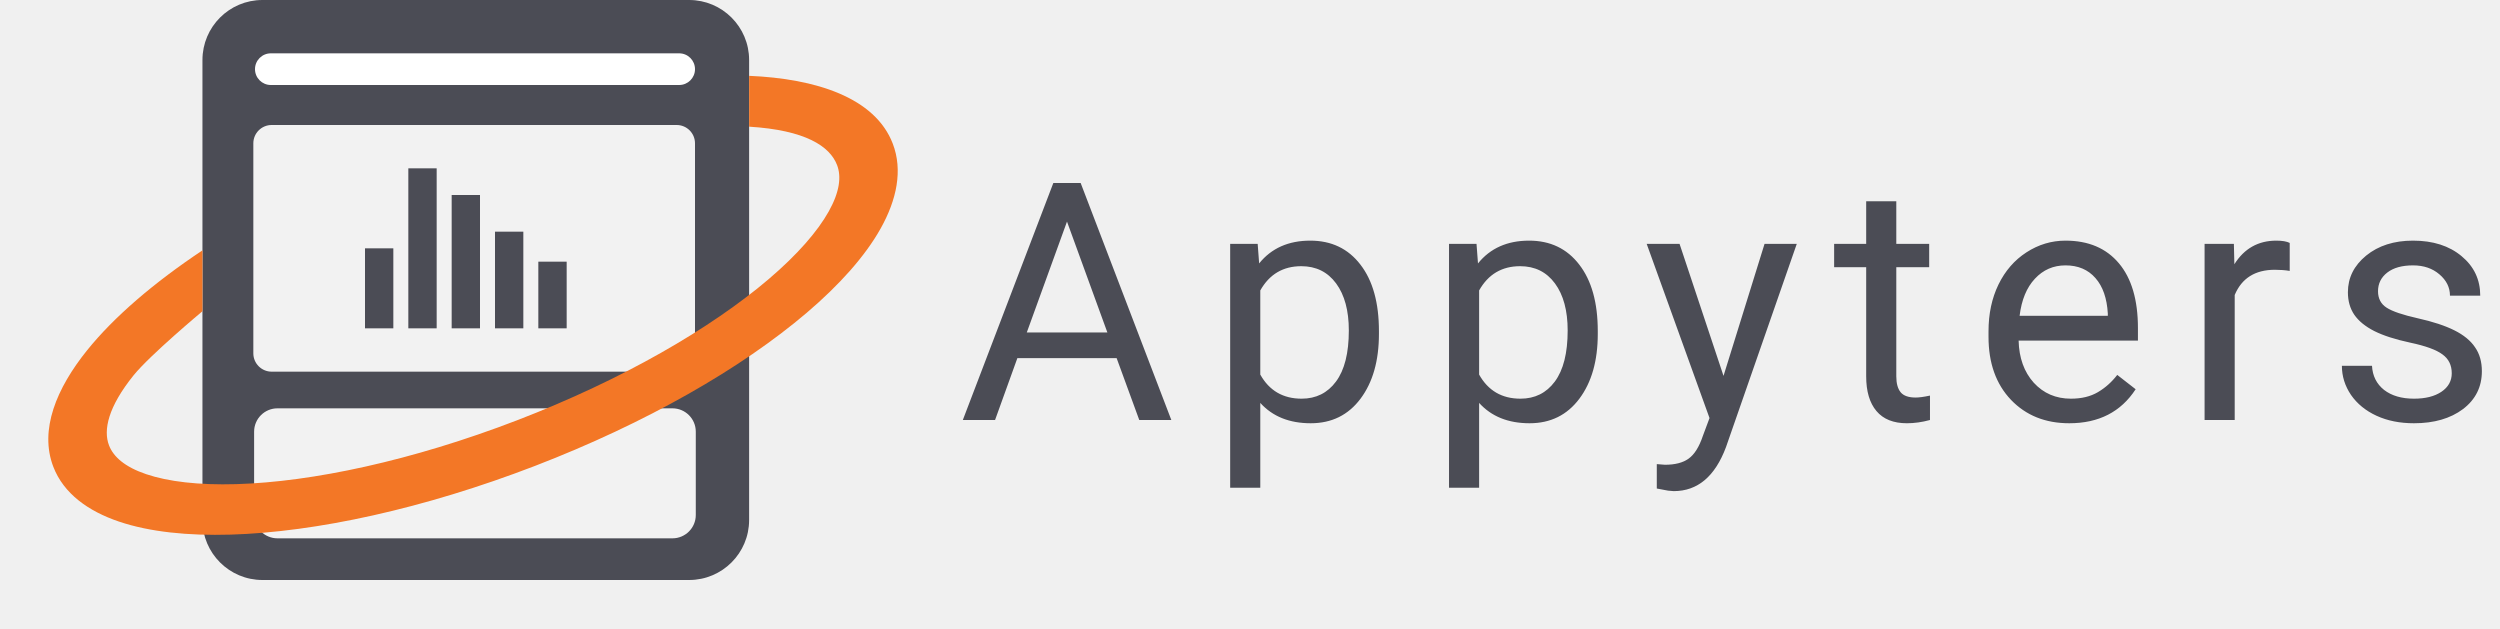
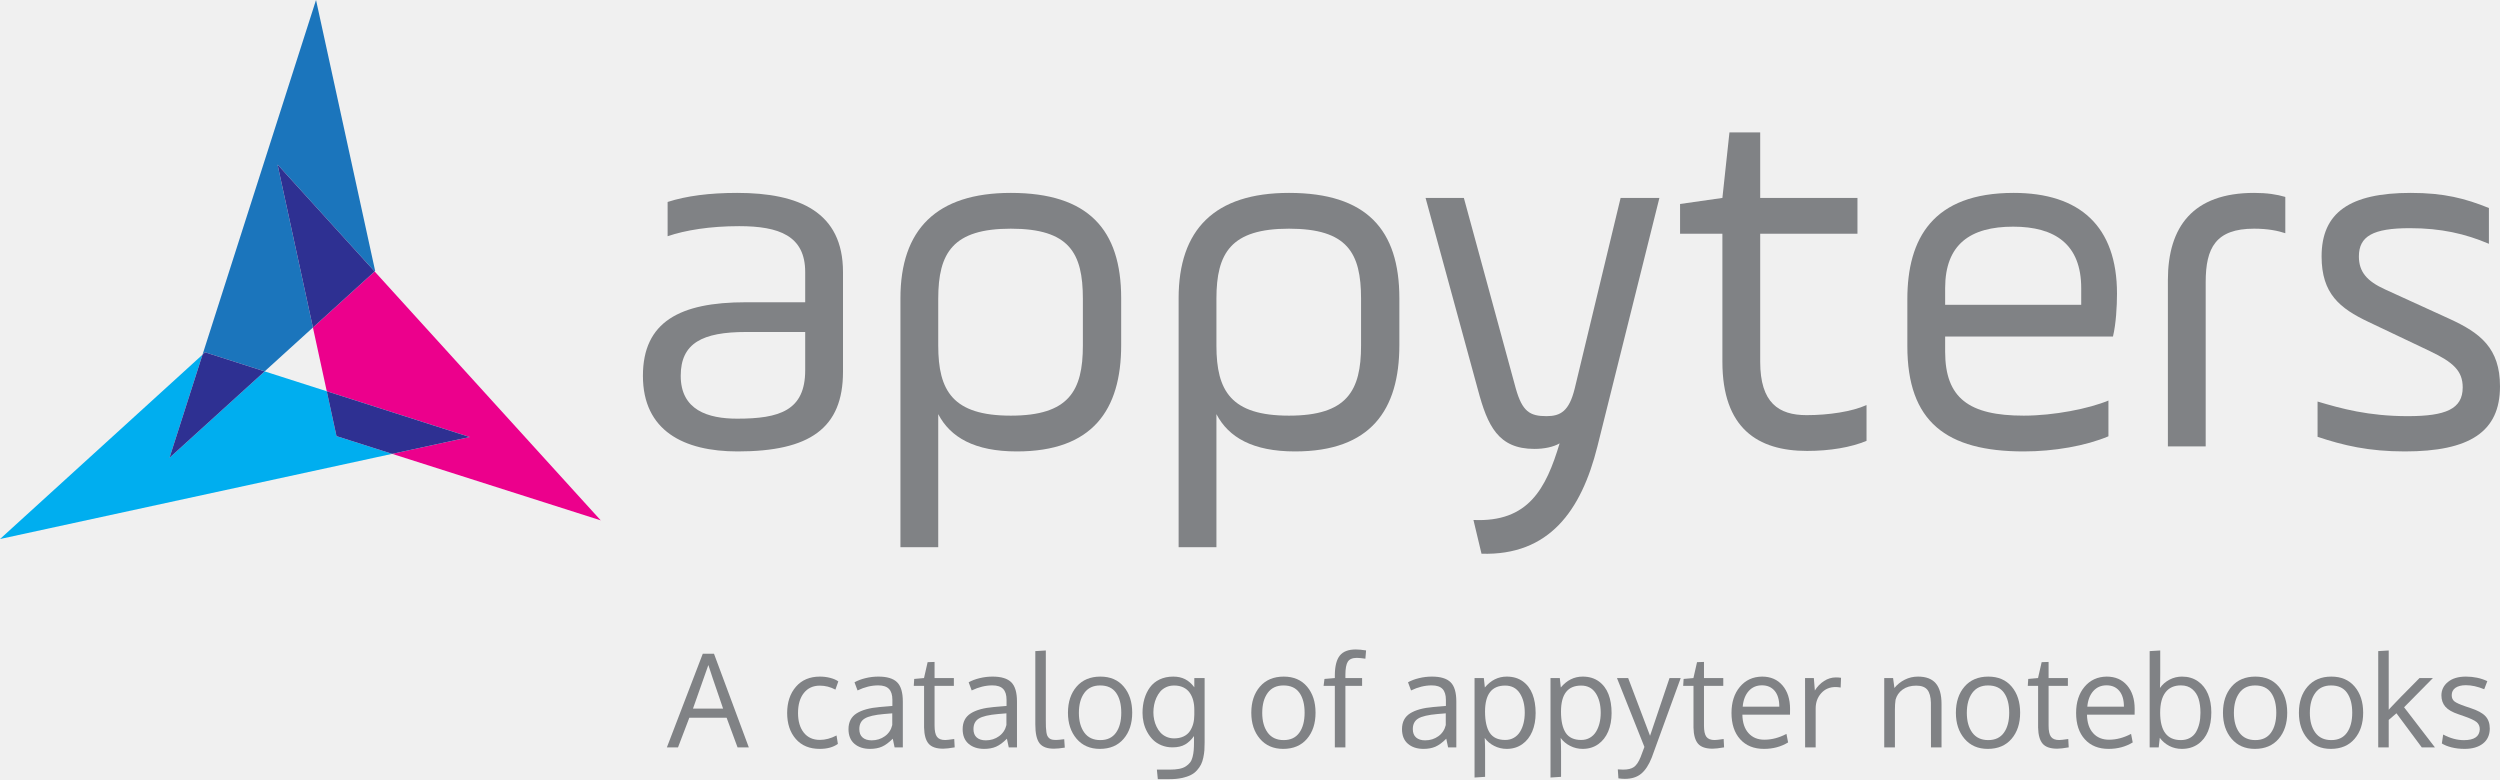
- <svg xmlns="http://www.w3.org/2000/svg" width="1500" height="377" viewBox="0 0 1500 377" fill="none">
-   <rect x="121.471" width="328" height="348" rx="36" fill="#4B4C55" />
-   <rect x="152" y="75" width="265" height="148" rx="11" fill="#F2F2F2" />
-   <rect x="153" y="32" width="264" height="19" rx="9.5" fill="white" />
-   <rect x="152.471" y="245" width="265" height="78" rx="14" fill="#F2F2F2" />
-   <path d="M669.983 214.891H610.413L597.034 252H577.698L631.995 109.812H648.401L702.796 252H683.557L669.983 214.891ZM616.077 199.461H664.417L640.198 132.957L616.077 199.461ZM827.362 200.34C827.362 216.421 823.684 229.376 816.327 239.207C808.97 249.038 799.009 253.953 786.444 253.953C773.619 253.953 763.527 249.884 756.171 241.746V292.625H738.104V146.336H754.608L755.487 158.055C762.844 148.94 773.065 144.383 786.151 144.383C798.846 144.383 808.872 149.168 816.229 158.738C823.651 168.309 827.362 181.622 827.362 198.68V200.34ZM809.296 198.289C809.296 186.375 806.757 176.967 801.678 170.066C796.6 163.165 789.634 159.715 780.78 159.715C769.843 159.715 761.639 164.565 756.171 174.266V224.754C761.574 234.389 769.843 239.207 780.975 239.207C789.634 239.207 796.503 235.789 801.581 228.953C806.724 222.052 809.296 211.831 809.296 198.289ZM958.667 200.34C958.667 216.421 954.988 229.376 947.632 239.207C940.275 249.038 930.314 253.953 917.749 253.953C904.923 253.953 894.832 249.884 887.475 241.746V292.625H869.409V146.336H885.913L886.792 158.055C894.149 148.94 904.37 144.383 917.456 144.383C930.151 144.383 940.177 149.168 947.534 158.738C954.956 168.309 958.667 181.622 958.667 198.68V200.34ZM940.6 198.289C940.6 186.375 938.061 176.967 932.983 170.066C927.905 163.165 920.939 159.715 912.085 159.715C901.147 159.715 892.944 164.565 887.475 174.266V224.754C892.879 234.389 901.147 239.207 912.28 239.207C920.939 239.207 927.807 235.789 932.885 228.953C938.029 222.052 940.6 211.831 940.6 198.289ZM1034.11 225.535L1058.72 146.336H1078.06L1035.58 268.309C1029 285.887 1018.55 294.676 1004.23 294.676L1000.81 294.383L994.073 293.113V278.465L998.956 278.855C1005.08 278.855 1009.83 277.618 1013.21 275.145C1016.66 272.671 1019.5 268.146 1021.71 261.57L1025.71 250.828L988.018 146.336H1007.74L1034.11 225.535ZM1137.78 120.75V146.336H1157.51V160.301H1137.78V225.828C1137.78 230.06 1138.66 233.25 1140.42 235.398C1142.17 237.482 1145.17 238.523 1149.4 238.523C1151.48 238.523 1154.35 238.133 1157.99 237.352V252C1153.24 253.302 1148.62 253.953 1144.13 253.953C1136.05 253.953 1129.97 251.512 1125.87 246.629C1121.76 241.746 1119.71 234.812 1119.71 225.828V160.301H1100.48V146.336H1119.71V120.75H1137.78ZM1241.55 253.953C1227.22 253.953 1215.57 249.266 1206.58 239.891C1197.6 230.451 1193.11 217.853 1193.11 202.098V198.777C1193.11 188.296 1195.09 178.953 1199.07 170.75C1203.1 162.482 1208.7 156.036 1215.86 151.414C1223.09 146.727 1230.9 144.383 1239.3 144.383C1253.04 144.383 1263.71 148.908 1271.33 157.957C1278.95 167.007 1282.76 179.962 1282.76 196.824V204.344H1211.17C1211.43 214.76 1214.46 223.191 1220.26 229.637C1226.12 236.017 1233.54 239.207 1242.52 239.207C1248.9 239.207 1254.31 237.905 1258.73 235.301C1263.16 232.697 1267.03 229.246 1270.35 224.949L1281.39 233.543C1272.54 247.15 1259.25 253.953 1241.55 253.953ZM1239.3 159.227C1232.01 159.227 1225.89 161.896 1220.94 167.234C1215.99 172.508 1212.93 179.93 1211.76 189.5H1264.69V188.133C1264.17 178.953 1261.7 171.857 1257.27 166.844C1252.84 161.766 1246.85 159.227 1239.3 159.227ZM1373.83 162.547C1371.09 162.091 1368.13 161.863 1364.94 161.863C1353.09 161.863 1345.05 166.909 1340.82 177V252H1322.75V146.336H1340.33L1340.62 158.543C1346.55 149.103 1354.95 144.383 1365.82 144.383C1369.33 144.383 1372 144.839 1373.83 145.75V162.547ZM1471.05 223.973C1471.05 219.09 1469.19 215.314 1465.48 212.645C1461.84 209.91 1455.42 207.566 1446.24 205.613C1437.13 203.66 1429.87 201.316 1424.47 198.582C1419.13 195.848 1415.16 192.592 1412.55 188.816C1410.01 185.04 1408.74 180.548 1408.74 175.34C1408.74 166.681 1412.39 159.357 1419.68 153.367C1427.04 147.378 1436.41 144.383 1447.81 144.383C1459.79 144.383 1469.49 147.475 1476.91 153.66C1484.4 159.845 1488.14 167.755 1488.14 177.391H1469.98C1469.98 172.443 1467.86 168.178 1463.63 164.598C1459.46 161.017 1454.19 159.227 1447.81 159.227C1441.23 159.227 1436.09 160.659 1432.38 163.523C1428.67 166.388 1426.81 170.132 1426.81 174.754C1426.81 179.116 1428.54 182.404 1431.99 184.617C1435.44 186.831 1441.66 188.947 1450.64 190.965C1459.69 192.983 1467.01 195.392 1472.61 198.191C1478.21 200.991 1482.35 204.376 1485.01 208.348C1487.75 212.254 1489.12 217.039 1489.12 222.703C1489.12 232.143 1485.34 239.728 1477.79 245.457C1470.24 251.121 1460.44 253.953 1448.39 253.953C1439.93 253.953 1432.44 252.456 1425.93 249.461C1419.42 246.466 1414.31 242.299 1410.6 236.961C1406.95 231.557 1405.13 225.73 1405.13 219.48H1423.2C1423.52 225.535 1425.93 230.353 1430.42 233.934C1434.98 237.449 1440.97 239.207 1448.39 239.207C1455.23 239.207 1460.7 237.84 1464.8 235.105C1468.97 232.306 1471.05 228.595 1471.05 223.973Z" fill="#4B4C55" />
-   <path fill-rule="evenodd" clip-rule="evenodd" d="M502.233 99.016C497.894 87.748 483.301 78.085 449.472 76C449.472 64 449.472 45.5 449.472 45.5C489.303 47.173 524.968 58.423 535.645 86.15C541.831 102.215 537.957 119.96 528.461 136.961C519.012 153.876 503.494 171.085 484.032 187.673C445.058 220.893 387.59 253.902 320.958 279.56C254.327 305.218 189.562 319.277 138.372 320.776C112.811 321.525 89.758 319.168 71.406 312.959C52.96 306.718 38.184 296.154 31.999 280.089C23.479 257.965 33.913 232.957 52.239 210.202C68.424 190.104 92.349 169.614 121.472 150.216C121.472 164.48 121.472 186.74 121.472 186.74C121.472 186.74 89.904 213.082 80.136 225.21C64.951 244.066 61.846 257.965 65.411 267.223C68.021 274.001 74.783 280.131 87.754 284.519C100.817 288.939 119.061 291.148 141.812 290.482C187.246 289.151 247.17 276.459 310.39 252.115C373.61 227.77 426.57 196.994 461.163 167.509C478.485 152.745 490.535 138.871 497.261 126.83C503.938 114.876 504.843 105.794 502.233 99.016Z" fill="#F37726" />
-   <rect width="58" height="17" transform="matrix(0 -1 -1 0 314 197)" fill="#4B4C55" />
-   <rect width="40" height="17" transform="matrix(0 -1 -1 0 340 197)" fill="#4B4C55" />
-   <rect width="48" height="17" transform="matrix(0 -1 -1 0 236 197)" fill="#4B4C55" />
-   <rect width="80" height="17" transform="matrix(0 -1 -1 0 288 197)" fill="#4B4C55" />
-   <rect width="96" height="17" transform="matrix(0 -1 -1 0 262 197)" fill="#4B4C55" />
+ <svg xmlns="http://www.w3.org/2000/svg" version="1.1" id="svg2" xml:space="preserve" width="684.569" height="213.359" viewBox="0 0 684.569 213.359">
+   <defs id="defs6">
+     <clipPath clipPathUnits="userSpaceOnUse" id="clipPath18">
+       <path d="M 0,612 H 792 V 0 H 0 Z" id="path16" />
+     </clipPath>
+   </defs>
+   <g id="g10" transform="matrix(1.333333,0,0,-1.333333,-181.4803,516.3147)">
+     <g id="g12">
+       <g id="g14" clip-path="url(#clipPath18)">
+         <g id="g20" transform="translate(301.4736,319.0552)">
+           <path d="m 0,0 h -12.109 c -9.004,0 -13.455,-2.277 -13.455,-9.004 0,-7.038 5.588,-8.798 11.591,-8.798 8.695,0 13.973,1.656 13.973,9.936 z m 7.763,-8.177 c 0,-11.591 -6.831,-16.353 -21.632,-16.353 -11.074,0 -19.458,4.244 -19.458,15.526 0,11.074 7.556,15.11 21.114,15.11 H 0 v 6.21 c 0,7.453 -5.382,9.419 -13.559,9.419 -6.003,0 -11.074,-0.828 -14.696,-2.07 v 7.038 c 3.829,1.242 8.59,1.863 14.282,1.863 12.732,0 21.736,-3.933 21.736,-16.25 z" style="fill:#808285;fill-opacity:1;fill-rule:nonzero;stroke:none" id="path22" />
+         </g>
+         <g id="g24" transform="translate(358.501,325.8862)">
+           <path d="M 0,0 C 0,9.418 -2.794,14.386 -14.8,14.386 -26.703,14.386 -29.704,9.418 -29.704,0 v -9.625 c 0,-9.315 3.001,-14.387 14.904,-14.387 11.903,0 14.8,5.072 14.8,14.387 z m -37.467,0.104 c 0,14.076 7.349,21.631 22.667,21.631 15.939,0 22.666,-7.555 22.666,-21.631 v -9.626 c 0,-13.352 -5.899,-21.839 -21.425,-21.839 -8.693,0 -13.662,2.899 -16.145,7.659 v -27.324 h -7.763 z" style="fill:#808285;fill-opacity:1;fill-rule:nonzero;stroke:none" id="path26" />
+         </g>
+         <g id="g28" transform="translate(415.6318,325.8862)">
+           <path d="M 0,0 C 0,9.418 -2.794,14.386 -14.8,14.386 -26.703,14.386 -29.704,9.418 -29.704,0 v -9.625 c 0,-9.315 3.001,-14.387 14.904,-14.387 11.903,0 14.8,5.072 14.8,14.387 z m -37.467,0.104 c 0,14.076 7.349,21.631 22.667,21.631 15.939,0 22.666,-7.555 22.666,-21.631 v -9.626 c 0,-13.352 -5.899,-21.839 -21.425,-21.839 -8.693,0 -13.662,2.899 -16.145,7.659 v -27.324 h -7.763 z" style="fill:#808285;fill-opacity:1;fill-rule:nonzero;stroke:none" id="path30" />
+         </g>
+         <g id="g32" transform="translate(447.4062,307.4629)">
+           <path d="m 0,0 c 1.346,-4.761 2.897,-5.692 6.313,-5.692 2.898,0 4.658,1.035 5.796,5.692 l 9.419,39.124 h 7.969 L 16.767,-11.902 C 13.455,-25.15 6.831,-34.361 -7.038,-33.947 l -1.656,6.934 C 2.587,-27.53 6.21,-20.596 9.004,-11.281 7.763,-12.006 5.899,-12.42 3.829,-12.42 c -7.452,0 -9.625,4.762 -11.592,12.109 l -10.763,39.435 h 7.865 z" style="fill:#808285;fill-opacity:1;fill-rule:nonzero;stroke:none" id="path34" />
+         </g>
+         <g id="g36" transform="translate(481.1465,345.3442)">
+           <path d="m 0,0 8.693,1.242 1.45,13.455 h 6.313 V 1.242 H 36.432 V -6.106 H 16.456 v -26.29 c 0,-8.486 3.83,-10.971 9.523,-10.971 4.553,0 9.314,0.725 12.316,2.071 v -7.349 c -3.209,-1.346 -7.556,-2.07 -12.213,-2.07 -10.144,0 -17.389,4.658 -17.389,18.319 v 26.29 H 0 Z" style="fill:#808285;fill-opacity:1;fill-rule:nonzero;stroke:none" id="path38" />
+         </g>
+         <g id="g40" transform="translate(535.5859,324.644)">
+           <path d="m 0,0 h 27.945 v 3.416 c 0,9.004 -5.382,12.626 -13.972,12.626 C 5.175,16.042 0,12.42 0,3.416 Z M 34.466,-6.521 H 0 v -3.104 c 0,-9.522 4.864,-13.145 16.146,-13.145 6.21,0 13.456,1.449 17.388,3.105 v -7.348 c -4.657,-1.967 -11.178,-3.106 -17.388,-3.106 -15.939,0 -23.909,6.107 -23.909,21.632 v 9.626 c 0,12.523 5.279,21.838 21.839,21.838 13.559,0 21.218,-6.831 21.218,-20.7 0,-2.588 -0.207,-6.21 -0.828,-8.798" style="fill:#808285;fill-opacity:1;fill-rule:nonzero;stroke:none" id="path42" />
+         </g>
+         <g id="g44" transform="translate(589.0937,295.5605)">
+           <path d="m 0,0 h -7.763 v 34.155 c 0,10.971 5.175,17.906 17.699,17.906 2.691,0 4.658,-0.311 6.417,-0.828 V 43.781 C 14.801,44.298 12.73,44.712 9.936,44.712 2.07,44.712 0,40.779 0,33.741 Z" style="fill:#808285;fill-opacity:1;fill-rule:nonzero;stroke:none" id="path46" />
+         </g>
+         <g id="g48" transform="translate(612.0693,304.7725)">
+           <path d="m 0,0 c 4.865,-1.449 10.454,-3.002 18.526,-3.002 7.763,0 11.283,1.449 11.283,5.899 0,3.416 -1.967,5.176 -6.728,7.453 l -12.627,6.003 c -5.899,2.794 -9.626,5.796 -9.626,13.455 0,9.005 5.796,13.041 18.319,13.041 6.832,0 11.179,-1.139 16.043,-3.105 v -7.349 c -4.864,2.07 -9.833,3.209 -16.25,3.209 -7.554,0 -10.453,-1.656 -10.453,-5.796 0,-3.105 1.553,-5.072 5.486,-6.831 l 13.144,-6.003 c 6.314,-2.898 10.351,-6.003 10.351,-13.87 0,-9.314 -6.21,-13.351 -19.562,-13.351 -7.452,0 -12.628,1.242 -17.906,3.002 z" style="fill:#808285;fill-opacity:1;fill-rule:nonzero;stroke:none" id="path50" />
+         </g>
+         <g id="g52" transform="translate(284.6118,241.7109)">
+           <path d="M 0,0 C -1.827,5.309 -2.836,8.291 -3.026,8.949 L -6.183,0 Z m 2.974,-7.975 -2.247,6.092 h -7.664 l -2.324,-6.092 h -2.286 l 7.377,19.249 h 2.299 L 5.286,-7.975 Z" style="fill:#808285;fill-opacity:1;fill-rule:nonzero;stroke:none" id="path54" />
+         </g>
+         <g id="g56" transform="translate(304.4575,233.4375)">
+           <path d="m 0,0 c -2.096,0 -3.734,0.68 -4.916,2.039 -1.182,1.359 -1.772,3.139 -1.772,5.339 0.007,2.216 0.612,4.016 1.811,5.396 1.199,1.381 2.842,2.072 4.929,2.072 0.736,0 1.448,-0.091 2.136,-0.273 0.689,-0.181 1.232,-0.42 1.63,-0.715 L 3.222,12.17 c -1.014,0.546 -2.083,0.818 -3.209,0.818 -1.376,0 -2.466,-0.502 -3.267,-1.506 -0.801,-1.004 -1.201,-2.377 -1.201,-4.118 0,-1.696 0.396,-3.041 1.188,-4.032 0.792,-0.992 1.89,-1.487 3.293,-1.487 1.118,0 2.26,0.302 3.429,0.909 L 3.728,1.026 C 2.784,0.343 1.541,0 0,0" style="fill:#808285;fill-opacity:1;fill-rule:nonzero;stroke:none" id="path58" />
+         </g>
+         <g id="g60" transform="translate(315.1206,235.1914)">
+           <path d="M 0,0 C 1.03,0 1.937,0.283 2.721,0.851 3.505,1.418 4.009,2.182 4.234,3.143 V 5.546 C 4.19,5.546 3.929,5.524 3.448,5.48 2.968,5.437 2.654,5.411 2.507,5.403 0.628,5.238 -0.682,4.931 -1.422,4.48 -2.162,4.03 -2.533,3.308 -2.533,2.312 -2.533,1.55 -2.308,0.974 -1.857,0.584 -1.407,0.194 -0.788,0 0,0 M 4.715,-1.455 C 4.585,-0.9 4.459,-0.304 4.338,0.338 3.55,-0.45 2.81,-0.996 2.117,-1.299 1.424,-1.602 0.61,-1.754 -0.324,-1.754 c -1.334,0 -2.405,0.349 -3.215,1.046 -0.81,0.697 -1.215,1.699 -1.215,3.007 0,1.455 0.552,2.532 1.656,3.234 1.104,0.701 2.696,1.138 4.774,1.312 0.285,0.026 0.716,0.062 1.292,0.11 0.576,0.048 1.007,0.084 1.292,0.11 v 1.26 c 0,1.005 -0.234,1.749 -0.701,2.235 -0.468,0.484 -1.204,0.727 -2.208,0.727 -1.403,0 -2.819,-0.347 -4.247,-1.039 -0.043,0.104 -0.157,0.404 -0.338,0.902 -0.182,0.498 -0.278,0.755 -0.286,0.773 0.632,0.355 1.383,0.639 2.253,0.85 0.871,0.213 1.756,0.319 2.657,0.319 1.775,0 3.054,-0.388 3.838,-1.162 0.784,-0.776 1.175,-2.094 1.175,-3.955 v -9.43 z" style="fill:#808285;fill-opacity:1;fill-rule:nonzero;stroke:none" id="path62" />
+         </g>
+         <g id="g64" transform="translate(329.811,233.4766)">
+           <path d="M 0,0 C -1.403,0 -2.398,0.342 -2.987,1.026 -3.576,1.71 -3.888,2.814 -3.923,4.338 v 8.559 H -6.04 l 0.092,1.429 2.012,0.182 0.741,3.261 1.428,0.051 V 14.508 H 2.195 V 12.897 H -1.767 V 4.728 c 0,-1.082 0.164,-1.844 0.495,-2.286 C -0.944,2 -0.381,1.779 0.415,1.779 c 0.286,0 0.905,0.07 1.857,0.208 L 2.364,0.273 C 1.333,0.091 0.546,0 0,0" style="fill:#808285;fill-opacity:1;fill-rule:nonzero;stroke:none" id="path66" />
+         </g>
+         <g id="g68" transform="translate(338.5649,235.1914)">
+           <path d="M 0,0 C 1.03,0 1.937,0.283 2.721,0.851 3.505,1.418 4.009,2.182 4.234,3.143 V 5.546 C 4.19,5.546 3.929,5.524 3.448,5.48 2.968,5.437 2.654,5.411 2.507,5.403 0.628,5.238 -0.682,4.931 -1.422,4.48 -2.162,4.03 -2.533,3.308 -2.533,2.312 -2.533,1.55 -2.308,0.974 -1.857,0.584 -1.407,0.194 -0.788,0 0,0 M 4.715,-1.455 C 4.585,-0.9 4.459,-0.304 4.338,0.338 3.55,-0.45 2.81,-0.996 2.117,-1.299 1.424,-1.602 0.61,-1.754 -0.324,-1.754 c -1.334,0 -2.405,0.349 -3.215,1.046 -0.81,0.697 -1.215,1.699 -1.215,3.007 0,1.455 0.552,2.532 1.656,3.234 1.104,0.701 2.696,1.138 4.774,1.312 0.285,0.026 0.716,0.062 1.292,0.11 0.576,0.048 1.007,0.084 1.292,0.11 v 1.26 c 0,1.005 -0.234,1.749 -0.701,2.235 -0.468,0.484 -1.204,0.727 -2.208,0.727 -1.403,0 -2.819,-0.347 -4.247,-1.039 -0.043,0.104 -0.157,0.404 -0.338,0.902 -0.182,0.498 -0.278,0.755 -0.286,0.773 0.632,0.355 1.383,0.639 2.253,0.85 0.871,0.213 1.756,0.319 2.657,0.319 1.775,0 3.054,-0.388 3.838,-1.162 0.784,-0.776 1.175,-2.094 1.175,-3.955 v -9.43 z" style="fill:#808285;fill-opacity:1;fill-rule:nonzero;stroke:none" id="path70" />
+         </g>
+         <g id="g72" transform="translate(352.5396,233.4766)">
+           <path d="m 0,0 c -1.385,0 -2.365,0.372 -2.941,1.117 -0.577,0.745 -0.865,2.039 -0.865,3.884 v 15.04 l 2.157,0.13 V 5.858 c 0,-0.589 0.006,-1.061 0.019,-1.416 0.014,-0.355 0.046,-0.704 0.098,-1.046 0.052,-0.341 0.121,-0.599 0.208,-0.772 0.086,-0.174 0.212,-0.331 0.376,-0.475 0.165,-0.142 0.362,-0.238 0.592,-0.285 0.228,-0.048 0.512,-0.071 0.85,-0.071 0.277,0 0.822,0.052 1.637,0.155 L 2.247,0.221 C 1.355,0.074 0.606,0 0,0" style="fill:#808285;fill-opacity:1;fill-rule:nonzero;stroke:none" id="path74" />
+         </g>
+         <g id="g76" transform="translate(357.6831,240.8281)">
+           <path d="m 0,0 c 0,-1.688 0.375,-3.041 1.124,-4.059 0.749,-1.017 1.842,-1.526 3.279,-1.526 1.42,0 2.493,0.507 3.215,1.52 0.723,1.013 1.085,2.377 1.085,4.091 0,1.741 -0.357,3.111 -1.072,4.111 -0.714,1 -1.803,1.5 -3.267,1.5 C 2.944,5.637 1.862,5.126 1.117,4.104 0.373,3.083 0,1.715 0,0 m 10.949,0.039 c 0,-2.208 -0.589,-3.998 -1.765,-5.371 C 8.006,-6.704 6.378,-7.391 4.3,-7.391 c -2,0 -3.592,0.694 -4.774,2.079 -1.181,1.385 -1.772,3.165 -1.772,5.338 0,2.216 0.593,4.009 1.779,5.377 1.186,1.368 2.814,2.052 4.883,2.052 2.035,0 3.633,-0.686 4.793,-2.059 1.16,-1.372 1.74,-3.158 1.74,-5.357" style="fill:#808285;fill-opacity:1;fill-rule:nonzero;stroke:none" id="path78" />
+         </g>
+         <g id="g80" transform="translate(377.231,235.5937)">
+           <path d="M 0,0 C 0.735,0 1.381,0.13 1.935,0.39 2.489,0.649 2.922,1.009 3.233,1.468 3.546,1.927 3.777,2.438 3.929,3 4.08,3.563 4.156,4.178 4.156,4.845 V 5.896 C 4.156,6.59 4.078,7.229 3.922,7.812 3.767,8.397 3.526,8.921 3.201,9.384 2.877,9.848 2.443,10.209 1.902,10.469 c -0.541,0.26 -1.171,0.389 -1.889,0.389 -0.598,0 -1.141,-0.112 -1.63,-0.337 C -2.106,10.295 -2.509,9.999 -2.825,9.631 -3.142,9.263 -3.41,8.834 -3.631,8.345 -3.852,7.855 -4.01,7.36 -4.104,6.858 -4.2,6.355 -4.247,5.85 -4.247,5.338 c 0,-0.502 0.052,-1 0.155,-1.493 C -3.987,3.352 -3.823,2.87 -3.598,2.403 -3.373,1.936 -3.101,1.526 -2.779,1.176 -2.46,0.825 -2.059,0.541 -1.578,0.325 -1.098,0.108 -0.572,0 0,0 m -3.338,-8.377 -0.195,1.961 h 2.649 c 0.737,0 1.377,0.052 1.923,0.156 0.545,0.104 1,0.275 1.363,0.513 0.365,0.238 0.659,0.502 0.884,0.792 0.225,0.29 0.396,0.667 0.513,1.13 0.117,0.464 0.194,0.923 0.233,1.377 0.039,0.455 0.059,1.011 0.059,1.669 V 0.48 C 3.571,-0.264 2.97,-0.838 2.285,-1.24 1.602,-1.643 0.731,-1.844 -0.325,-1.844 c -0.814,0 -1.565,0.141 -2.253,0.422 -0.689,0.281 -1.269,0.655 -1.741,1.123 -0.472,0.468 -0.874,1.009 -1.207,1.624 -0.334,0.614 -0.577,1.251 -0.728,1.909 -0.151,0.659 -0.227,1.321 -0.227,1.988 0,1.039 0.127,2 0.382,2.882 0.256,0.884 0.635,1.671 1.137,2.365 0.502,0.692 1.162,1.236 1.981,1.63 0.818,0.393 1.755,0.59 2.812,0.59 0.935,0 1.751,-0.179 2.448,-0.539 0.697,-0.359 1.323,-0.911 1.877,-1.655 v 1.896 H 6.273 V -0.831 C 6.273,-1.437 6.258,-1.968 6.228,-2.422 6.197,-2.877 6.124,-3.381 6.007,-3.936 5.89,-4.489 5.731,-4.966 5.533,-5.364 5.333,-5.762 5.054,-6.163 4.695,-6.565 4.336,-6.968 3.907,-7.293 3.409,-7.54 2.911,-7.786 2.294,-7.987 1.559,-8.144 0.822,-8.3 -0.009,-8.377 -0.936,-8.377 Z" style="fill:#808285;fill-opacity:1;fill-rule:nonzero;stroke:none" id="path82" />
+         </g>
+         <g id="g84" transform="translate(395.3364,240.8281)">
+           <path d="m 0,0 c 0,-1.688 0.375,-3.041 1.124,-4.059 0.749,-1.017 1.842,-1.526 3.28,-1.526 1.42,0 2.492,0.507 3.215,1.52 0.722,1.013 1.084,2.377 1.084,4.091 0,1.741 -0.358,3.111 -1.073,4.111 -0.713,1 -1.802,1.5 -3.265,1.5 C 2.945,5.637 1.863,5.126 1.117,4.104 0.373,3.083 0,1.715 0,0 m 10.949,0.039 c 0,-2.208 -0.588,-3.998 -1.766,-5.371 C 8.005,-6.704 6.378,-7.391 4.3,-7.391 c -2,0 -3.592,0.694 -4.774,2.079 -1.181,1.385 -1.772,3.165 -1.772,5.338 0,2.216 0.593,4.009 1.779,5.377 1.186,1.368 2.814,2.052 4.883,2.052 2.035,0 3.632,-0.686 4.792,-2.059 1.161,-1.372 1.741,-3.158 1.741,-5.357" style="fill:#808285;fill-opacity:1;fill-rule:nonzero;stroke:none" id="path86" />
+         </g>
+         <g id="g88" transform="translate(414.7676,252.1279)">
+           <path d="m 0,0 c -0.9,0 -1.518,-0.26 -1.852,-0.779 -0.334,-0.52 -0.5,-1.42 -0.5,-2.701 v -0.664 h 3.43 v -1.61 h -3.43 V -18.392 H -4.52 v 12.638 h -2.312 l 0.182,1.429 2.13,0.181 v 0.637 c 0.016,1.836 0.362,3.167 1.032,3.994 0.672,0.826 1.756,1.241 3.254,1.241 0.58,0 1.291,-0.066 2.13,-0.196 L 1.754,-0.169 C 0.982,-0.057 0.398,0 0,0" style="fill:#808285;fill-opacity:1;fill-rule:nonzero;stroke:none" id="path90" />
+         </g>
+         <g id="g92" transform="translate(428.7949,235.1914)">
+           <path d="M 0,0 C 1.029,0 1.937,0.283 2.721,0.851 3.504,1.418 4.008,2.182 4.234,3.143 V 5.546 C 4.189,5.546 3.928,5.524 3.447,5.48 2.967,5.437 2.654,5.411 2.506,5.403 0.627,5.238 -0.682,4.931 -1.422,4.48 -2.162,4.03 -2.533,3.308 -2.533,2.312 -2.533,1.55 -2.309,0.974 -1.857,0.584 -1.408,0.194 -0.789,0 0,0 M 4.715,-1.455 C 4.584,-0.9 4.459,-0.304 4.338,0.338 3.549,-0.45 2.809,-0.996 2.117,-1.299 1.424,-1.602 0.609,-1.754 -0.324,-1.754 c -1.334,0 -2.406,0.349 -3.215,1.046 -0.811,0.697 -1.215,1.699 -1.215,3.007 0,1.455 0.551,2.532 1.656,3.234 1.104,0.701 2.696,1.138 4.774,1.312 0.285,0.026 0.715,0.062 1.291,0.11 0.576,0.048 1.008,0.084 1.293,0.11 v 1.26 c 0,1.005 -0.235,1.749 -0.701,2.235 -0.469,0.484 -1.204,0.727 -2.209,0.727 -1.403,0 -2.819,-0.347 -4.246,-1.039 -0.043,0.104 -0.157,0.404 -0.338,0.902 -0.182,0.498 -0.278,0.755 -0.286,0.773 0.631,0.355 1.383,0.639 2.252,0.85 0.872,0.213 1.756,0.319 2.657,0.319 1.775,0 3.054,-0.388 3.838,-1.162 0.785,-0.776 1.175,-2.094 1.175,-3.955 v -9.43 z" style="fill:#808285;fill-opacity:1;fill-rule:nonzero;stroke:none" id="path94" />
+         </g>
+         <g id="g96" transform="translate(445.25,235.2695)">
+           <path d="M 0,0 C 0.658,0 1.246,0.149 1.766,0.447 2.285,0.746 2.705,1.155 3.027,1.675 3.348,2.194 3.59,2.785 3.754,3.448 3.918,4.11 4,4.827 4,5.598 4,7.226 3.658,8.561 2.975,9.604 c -0.684,1.043 -1.684,1.566 -3,1.566 -2.754,0 -4.131,-1.779 -4.131,-5.339 0,-1.931 0.322,-3.386 0.968,-4.363 C -2.543,0.488 -1.48,0 0,0 m -6.312,-7.716 v 20.431 h 1.91 l 0.207,-1.935 c 1.248,1.49 2.744,2.234 4.494,2.234 1.299,0 2.398,-0.325 3.299,-0.974 0.9,-0.649 1.564,-1.528 1.994,-2.637 C 6.02,8.295 6.234,7 6.234,5.52 6.234,4.1 6,2.838 5.533,1.733 5.066,0.63 4.379,-0.24 3.475,-0.877 2.57,-1.514 1.512,-1.832 0.299,-1.832 c -0.918,0 -1.779,0.206 -2.584,0.617 -0.807,0.411 -1.451,0.955 -1.936,1.63 0.051,-0.935 0.078,-1.844 0.078,-2.728 v -5.259 z" style="fill:#808285;fill-opacity:1;fill-rule:nonzero;stroke:none" id="path98" />
+         </g>
+         <g id="g100" transform="translate(460.8496,235.2695)">
+           <path d="M 0,0 C 0.658,0 1.246,0.149 1.766,0.447 2.285,0.746 2.705,1.155 3.027,1.675 3.348,2.194 3.59,2.785 3.754,3.448 3.918,4.11 4,4.827 4,5.598 4,7.226 3.658,8.561 2.975,9.604 c -0.684,1.043 -1.684,1.566 -3,1.566 -2.754,0 -4.131,-1.779 -4.131,-5.339 0,-1.931 0.322,-3.386 0.968,-4.363 C -2.543,0.488 -1.48,0 0,0 m -6.312,-7.716 v 20.431 h 1.91 l 0.207,-1.935 c 1.248,1.49 2.744,2.234 4.494,2.234 1.299,0 2.398,-0.325 3.299,-0.974 0.9,-0.649 1.564,-1.528 1.994,-2.637 C 6.02,8.295 6.234,7 6.234,5.52 6.234,4.1 6,2.838 5.533,1.733 5.066,0.63 4.379,-0.24 3.475,-0.877 2.57,-1.514 1.512,-1.832 0.299,-1.832 c -0.918,0 -1.779,0.206 -2.584,0.617 -0.807,0.411 -1.451,0.955 -1.936,1.63 0.051,-0.935 0.078,-1.844 0.078,-2.728 v -5.259 z" style="fill:#808285;fill-opacity:1;fill-rule:nonzero;stroke:none" id="path102" />
+         </g>
+         <g id="g104" transform="translate(468.1875,247.9844)">
+           <path d="m 0,0 h 2.299 l 4.494,-11.858 4,11.858 h 2.299 c -3.844,-10.581 -5.83,-16.036 -5.961,-16.365 -0.598,-1.498 -1.32,-2.595 -2.17,-3.292 -0.848,-0.697 -1.965,-1.046 -3.35,-1.046 -0.416,0 -0.853,0.035 -1.312,0.104 l -0.129,1.844 c 0.484,-0.034 0.848,-0.052 1.09,-0.052 0.978,0 1.72,0.18 2.228,0.539 0.506,0.36 0.959,1.033 1.358,2.02 0.353,0.909 0.619,1.61 0.791,2.104 z" style="fill:#808285;fill-opacity:1;fill-rule:nonzero;stroke:none" id="path106" />
+         </g>
+         <g id="g108" transform="translate(487.8262,233.4766)">
+           <path d="M 0,0 C -1.404,0 -2.398,0.342 -2.988,1.026 -3.576,1.71 -3.889,2.814 -3.924,4.338 v 8.559 h -2.117 l 0.092,1.429 2.013,0.182 0.741,3.261 1.427,0.051 V 14.508 H 2.195 V 12.897 H -1.768 V 4.728 c 0,-1.082 0.164,-1.844 0.495,-2.286 C -0.945,2 -0.381,1.779 0.414,1.779 c 0.287,0 0.906,0.07 1.857,0.208 L 2.363,0.273 C 1.332,0.091 0.545,0 0,0" style="fill:#808285;fill-opacity:1;fill-rule:nonzero;stroke:none" id="path110" />
+         </g>
+         <g id="g112" transform="translate(500.5742,245.3545)">
+           <path d="m 0,0 c -0.637,0.758 -1.51,1.137 -2.617,1.137 -1.11,0 -2.014,-0.392 -2.715,-1.176 -0.701,-0.783 -1.113,-1.856 -1.234,-3.215 H 0.955 C 0.955,-1.842 0.637,-0.758 0,0 m -2.189,-11.917 c -2.069,0 -3.7,0.658 -4.889,1.975 -1.192,1.316 -1.787,3.117 -1.787,5.403 0,2.208 0.576,3.998 1.728,5.37 1.151,1.373 2.666,2.072 4.545,2.098 1.768,0 3.168,-0.604 4.201,-1.812 1.036,-1.208 1.553,-2.82 1.553,-4.838 0,-0.104 -0.002,-0.295 -0.006,-0.572 C 3.15,-4.569 3.148,-4.769 3.148,-4.89 h -9.779 c 0.026,-1.619 0.444,-2.881 1.254,-3.786 0.809,-0.905 1.898,-1.357 3.266,-1.357 1.507,0 3.017,0.398 4.533,1.194 l 0.338,-1.753 c -1.446,-0.883 -3.096,-1.325 -4.949,-1.325" style="fill:#808285;fill-opacity:1;fill-rule:nonzero;stroke:none" id="path114" />
+         </g>
+         <g id="g116" transform="translate(513.1406,248.1143)">
+           <path d="M 0,0 C 0.389,0 0.744,-0.025 1.064,-0.077 L 0.986,-2.078 c -0.398,0.069 -0.744,0.104 -1.039,0.104 -1.213,0 -2.197,-0.422 -2.955,-1.266 -0.758,-0.845 -1.137,-1.89 -1.137,-3.137 v -8.001 h -2.167 c -0.01,8.746 -0.014,13.495 -0.014,14.248 h 1.805 l 0.209,-2.558 c 0.492,0.805 1.121,1.455 1.882,1.948 C -1.668,-0.246 -0.857,0 0,0" style="fill:#808285;fill-opacity:1;fill-rule:nonzero;stroke:none" id="path118" />
+         </g>
+         <g id="g120" transform="translate(523.0762,233.7363)">
+           <path d="m 0,0 v 14.248 h 1.818 l 0.274,-2.039 c 0.562,0.701 1.265,1.267 2.109,1.695 0.846,0.429 1.756,0.643 2.735,0.643 1.646,0 2.861,-0.461 3.65,-1.383 0.787,-0.923 1.182,-2.34 1.182,-4.254 V 0 H 9.6 c 0,5.715 -0.006,8.775 -0.014,9.183 -0.035,1.213 -0.279,2.099 -0.734,2.663 -0.456,0.562 -1.215,0.843 -2.28,0.843 -1.117,0 -2.047,-0.268 -2.793,-0.804 C 3.035,11.348 2.551,10.65 2.326,9.793 2.238,9.213 2.195,8.547 2.195,7.793 V 0 Z" style="fill:#808285;fill-opacity:1;fill-rule:nonzero;stroke:none" id="path122" />
+         </g>
+         <g id="g124" transform="translate(540.0391,240.8281)">
+           <path d="m 0,0 c 0,-1.688 0.375,-3.041 1.123,-4.059 0.75,-1.017 1.842,-1.526 3.279,-1.526 1.42,0 2.493,0.507 3.215,1.52 0.723,1.013 1.086,2.377 1.086,4.091 0,1.741 -0.357,3.111 -1.072,4.111 -0.715,1 -1.803,1.5 -3.268,1.5 C 2.943,5.637 1.861,5.126 1.117,4.104 0.373,3.083 0,1.715 0,0 m 10.949,0.039 c 0,-2.208 -0.59,-3.998 -1.765,-5.371 -1.178,-1.372 -2.807,-2.059 -4.885,-2.059 -2,0 -3.592,0.694 -4.774,2.079 -1.181,1.385 -1.771,3.165 -1.771,5.338 0,2.216 0.592,4.009 1.779,5.377 1.186,1.368 2.813,2.052 4.883,2.052 2.035,0 3.633,-0.686 4.793,-2.059 1.16,-1.372 1.74,-3.158 1.74,-5.357" style="fill:#808285;fill-opacity:1;fill-rule:nonzero;stroke:none" id="path126" />
+         </g>
+         <g id="g128" transform="translate(558.5996,233.4766)">
+           <path d="M 0,0 C -1.404,0 -2.398,0.342 -2.988,1.026 -3.576,1.71 -3.889,2.814 -3.924,4.338 v 8.559 h -2.117 l 0.092,1.429 2.013,0.182 0.741,3.261 1.427,0.051 V 14.508 H 2.195 V 12.897 H -1.768 V 4.728 c 0,-1.082 0.164,-1.844 0.495,-2.286 C -0.945,2 -0.381,1.779 0.414,1.779 c 0.287,0 0.906,0.07 1.857,0.208 L 2.363,0.273 C 1.332,0.091 0.545,0 0,0" style="fill:#808285;fill-opacity:1;fill-rule:nonzero;stroke:none" id="path130" />
+         </g>
+         <g id="g132" transform="translate(571.3477,245.3545)">
+           <path d="m 0,0 c -0.637,0.758 -1.51,1.137 -2.617,1.137 -1.11,0 -2.014,-0.392 -2.715,-1.176 -0.701,-0.783 -1.113,-1.856 -1.234,-3.215 H 0.955 C 0.955,-1.842 0.637,-0.758 0,0 m -2.189,-11.917 c -2.069,0 -3.7,0.658 -4.889,1.975 -1.192,1.316 -1.787,3.117 -1.787,5.403 0,2.208 0.576,3.998 1.728,5.37 1.151,1.373 2.666,2.072 4.545,2.098 1.768,0 3.168,-0.604 4.201,-1.812 1.036,-1.208 1.553,-2.82 1.553,-4.838 0,-0.104 -0.002,-0.295 -0.006,-0.572 C 3.15,-4.569 3.148,-4.769 3.148,-4.89 h -9.779 c 0.026,-1.619 0.444,-2.881 1.254,-3.786 0.809,-0.905 1.898,-1.357 3.266,-1.357 1.507,0 3.017,0.398 4.533,1.194 l 0.338,-1.753 c -1.446,-0.883 -3.096,-1.325 -4.949,-1.325" style="fill:#808285;fill-opacity:1;fill-rule:nonzero;stroke:none" id="path134" />
+         </g>
+         <g id="g136" transform="translate(584.0039,246.4785)">
+           <path d="m 0,0 c -1.377,0 -2.432,-0.475 -3.162,-1.423 -0.733,-0.948 -1.098,-2.34 -1.098,-4.176 0,-3.757 1.416,-5.636 4.246,-5.636 0.703,0 1.319,0.144 1.852,0.435 0.533,0.29 0.953,0.696 1.26,1.221 0.306,0.523 0.537,1.114 0.689,1.772 0.151,0.659 0.227,1.39 0.227,2.196 0,1.09 -0.129,2.043 -0.383,2.857 C 3.375,-1.94 2.939,-1.277 2.324,-0.767 1.711,-0.256 0.936,0 0,0 m 0.221,1.805 c 1.263,0 2.355,-0.321 3.273,-0.961 0.918,-0.641 1.606,-1.511 2.065,-2.611 0.459,-1.099 0.689,-2.359 0.689,-3.78 0,-1.472 -0.228,-2.766 -0.682,-3.883 -0.455,-1.117 -1.144,-1.998 -2.066,-2.643 -0.922,-0.645 -2.023,-0.968 -3.305,-0.968 -0.943,0 -1.806,0.204 -2.586,0.61 -0.779,0.408 -1.427,0.962 -1.947,1.663 l -0.221,-1.974 H -6.416 V 7.039 l 2.17,0.13 V 2.454 c 0,-1.16 -0.018,-2.156 -0.053,-2.987 0.502,0.719 1.154,1.288 1.955,1.708 0.801,0.42 1.657,0.63 2.565,0.63" style="fill:#808285;fill-opacity:1;fill-rule:nonzero;stroke:none" id="path138" />
+         </g>
+         <g id="g140" transform="translate(594.8887,240.8281)">
+           <path d="m 0,0 c 0,-1.688 0.375,-3.041 1.123,-4.059 0.75,-1.017 1.842,-1.526 3.279,-1.526 1.42,0 2.493,0.507 3.215,1.52 0.723,1.013 1.086,2.377 1.086,4.091 0,1.741 -0.357,3.111 -1.072,4.111 -0.715,1 -1.803,1.5 -3.268,1.5 C 2.943,5.637 1.861,5.126 1.117,4.104 0.373,3.083 0,1.715 0,0 m 10.949,0.039 c 0,-2.208 -0.59,-3.998 -1.765,-5.371 -1.178,-1.372 -2.807,-2.059 -4.885,-2.059 -2,0 -3.592,0.694 -4.774,2.079 -1.181,1.385 -1.771,3.165 -1.771,5.338 0,2.216 0.592,4.009 1.779,5.377 1.186,1.368 2.813,2.052 4.883,2.052 2.035,0 3.633,-0.686 4.793,-2.059 1.16,-1.372 1.74,-3.158 1.74,-5.357" style="fill:#808285;fill-opacity:1;fill-rule:nonzero;stroke:none" id="path142" />
+         </g>
+         <g id="g144" transform="translate(610.4863,240.8281)">
+           <path d="m 0,0 c 0,-1.688 0.375,-3.041 1.125,-4.059 0.748,-1.017 1.842,-1.526 3.279,-1.526 1.42,0 2.492,0.507 3.215,1.52 0.723,1.013 1.084,2.377 1.084,4.091 0,1.741 -0.357,3.111 -1.072,4.111 -0.713,1 -1.803,1.5 -3.266,1.5 C 2.945,5.637 1.863,5.126 1.117,4.104 0.373,3.083 0,1.715 0,0 m 10.949,0.039 c 0,-2.208 -0.588,-3.998 -1.765,-5.371 -1.178,-1.372 -2.805,-2.059 -4.883,-2.059 -2,0 -3.592,0.694 -4.774,2.079 -1.181,1.385 -1.773,3.165 -1.773,5.338 0,2.216 0.594,4.009 1.779,5.377 1.186,1.368 2.815,2.052 4.883,2.052 2.035,0 3.633,-0.686 4.793,-2.059 1.16,-1.372 1.74,-3.158 1.74,-5.357" style="fill:#808285;fill-opacity:1;fill-rule:nonzero;stroke:none" id="path146" />
+         </g>
+         <g id="g148" transform="translate(624.5273,233.7363)">
+           <path d="m 0,0 v 19.781 l 2.156,0.13 V 9.56 7.741 c 0.053,0.052 0.129,0.139 0.235,0.26 0.103,0.121 0.185,0.212 0.246,0.272 0.754,0.824 2.701,2.815 5.843,5.975 h 2.754 L 5.312,8.248 11.65,0 H 8.949 L 3.74,7.014 2.156,5.65 V 0 Z" style="fill:#808285;fill-opacity:1;fill-rule:nonzero;stroke:none" id="path150" />
+         </g>
+         <g id="g152" transform="translate(642.2695,233.4375)">
+           <path d="M 0,0 C -0.969,0 -1.863,0.104 -2.682,0.312 -3.5,0.52 -4.164,0.788 -4.676,1.117 l 0.274,1.831 c 1.445,-0.77 2.865,-1.155 4.259,-1.155 2.114,0 3.2,0.744 3.26,2.233 0,0.632 -0.224,1.13 -0.676,1.495 -0.449,0.363 -1.332,0.77 -2.648,1.22 l -1.078,0.377 c -1.246,0.415 -2.137,0.931 -2.67,1.545 -0.531,0.615 -0.803,1.382 -0.811,2.3 0,1.116 0.448,2.043 1.344,2.779 0.897,0.736 2.123,1.104 3.682,1.104 1.611,0 3.078,-0.312 4.404,-0.935 L 4.027,12.248 c -1.341,0.555 -2.597,0.831 -3.767,0.831 -0.908,0 -1.621,-0.18 -2.137,-0.539 -0.514,-0.359 -0.771,-0.863 -0.771,-1.513 0,-0.553 0.185,-0.978 0.558,-1.272 C -1.719,9.46 -0.973,9.122 0.143,8.741 0.43,8.638 0.789,8.517 1.221,8.378 2.658,7.91 3.676,7.358 4.273,6.722 4.871,6.085 5.17,5.226 5.17,4.144 5.152,2.827 4.68,1.808 3.754,1.085 2.828,0.361 1.576,0 0,0" style="fill:#808285;fill-opacity:1;fill-rule:nonzero;stroke:none" id="path154" />
+         </g>
+         <g id="g156" transform="translate(177.6997,314.396)">
+           <path d="M 0,0 0.53,0.483 12.758,-3.43 22.676,5.581 15.41,39.038 35.347,17.091 35.458,17.19 23.313,72.84 Z" style="fill:#1b75bc;fill-opacity:1;fill-rule:nonzero;stroke:none" id="path158" />
+         </g>
+         <g id="g160" transform="translate(213.0464,331.4868)">
+           <path d="M 0,0 -12.67,-11.51 -9.827,-24.605 19.528,-34.001 3.6,-37.459 46.439,-51.121 Z" style="fill:#ec008c;fill-opacity:1;fill-rule:nonzero;stroke:none" id="path162" />
+         </g>
+         <g id="g164" transform="translate(203.2192,306.8813)">
+           <path d="M 0,0 -12.762,4.085 -32.298,-13.661 -25.52,7.515 -67.109,-30.345 13.427,-12.854 2,-9.21 Z" style="fill:#00aeef;fill-opacity:1;fill-rule:nonzero;stroke:none" id="path166" />
+         </g>
+         <g id="g168" transform="translate(200.376,319.9766)">
+           <path d="M 0,0 12.67,11.51 -7.266,33.457 Z" style="fill:#2e3092;fill-opacity:1;fill-rule:nonzero;stroke:none" id="path170" />
+         </g>
+         <g id="g172" transform="translate(177.6997,314.396)">
+           <path d="M 0,0 -6.778,-21.175 12.758,-3.43 0.53,0.483 Z" style="fill:#2e3092;fill-opacity:1;fill-rule:nonzero;stroke:none" id="path174" />
+         </g>
+         <g id="g176" transform="translate(203.2192,306.8813)">
+           <path d="m 0,0 2,-9.21 11.427,-3.644 15.928,3.458 z" style="fill:#2e3092;fill-opacity:1;fill-rule:nonzero;stroke:none" id="path178" />
+         </g>
+       </g>
+     </g>
+   </g>
</svg>
